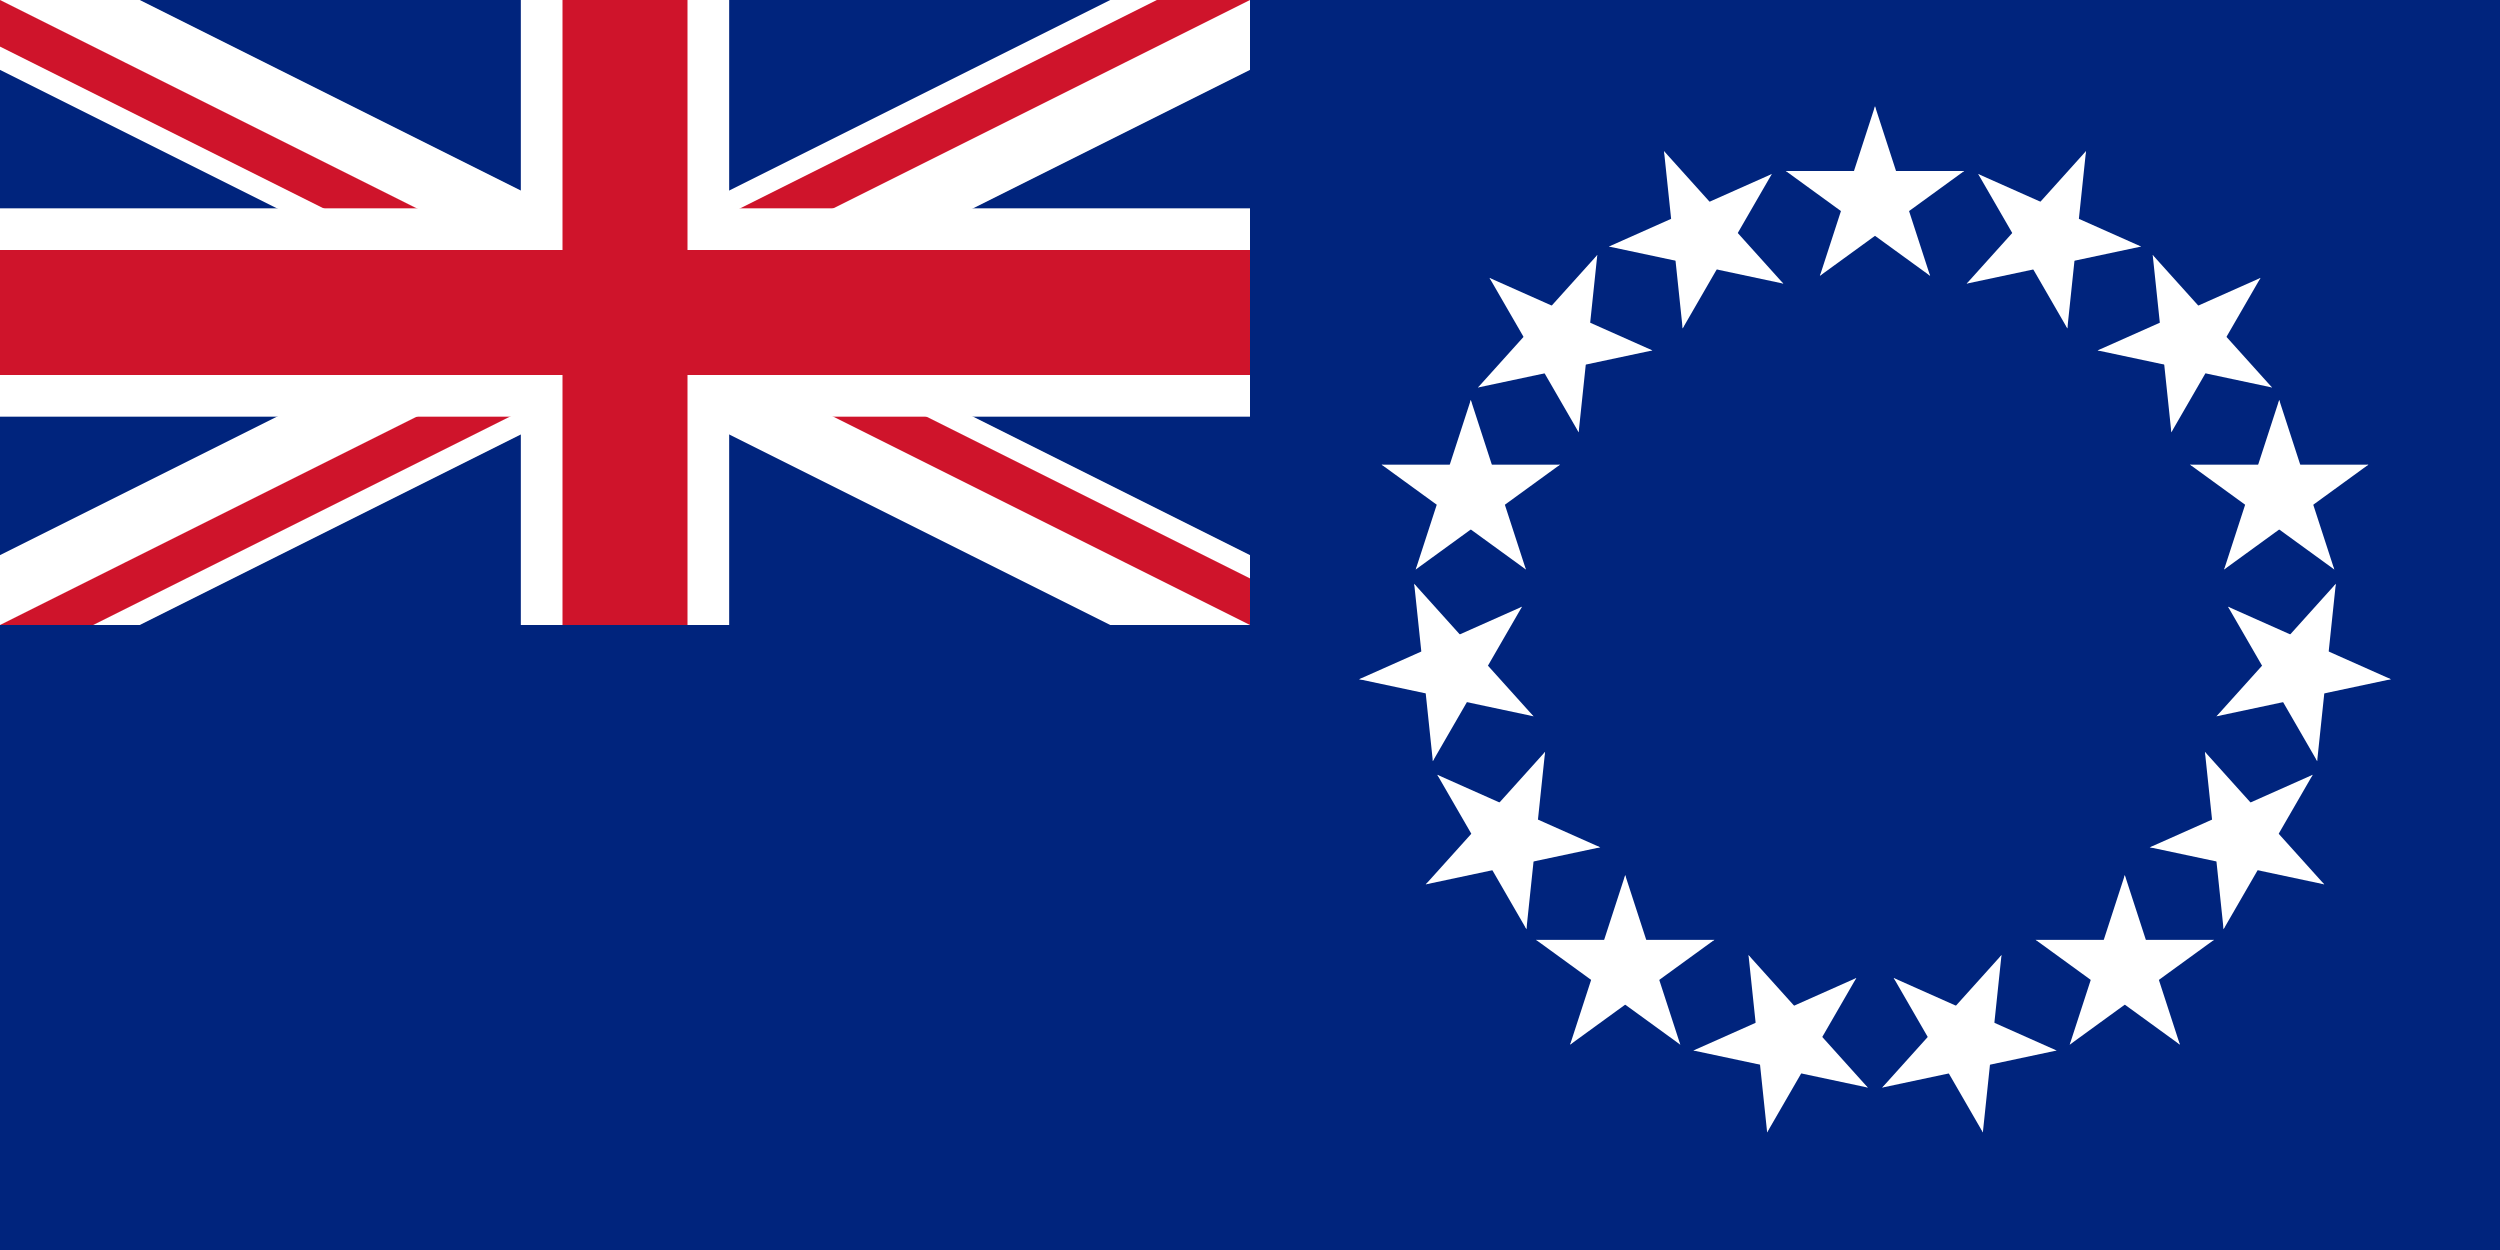
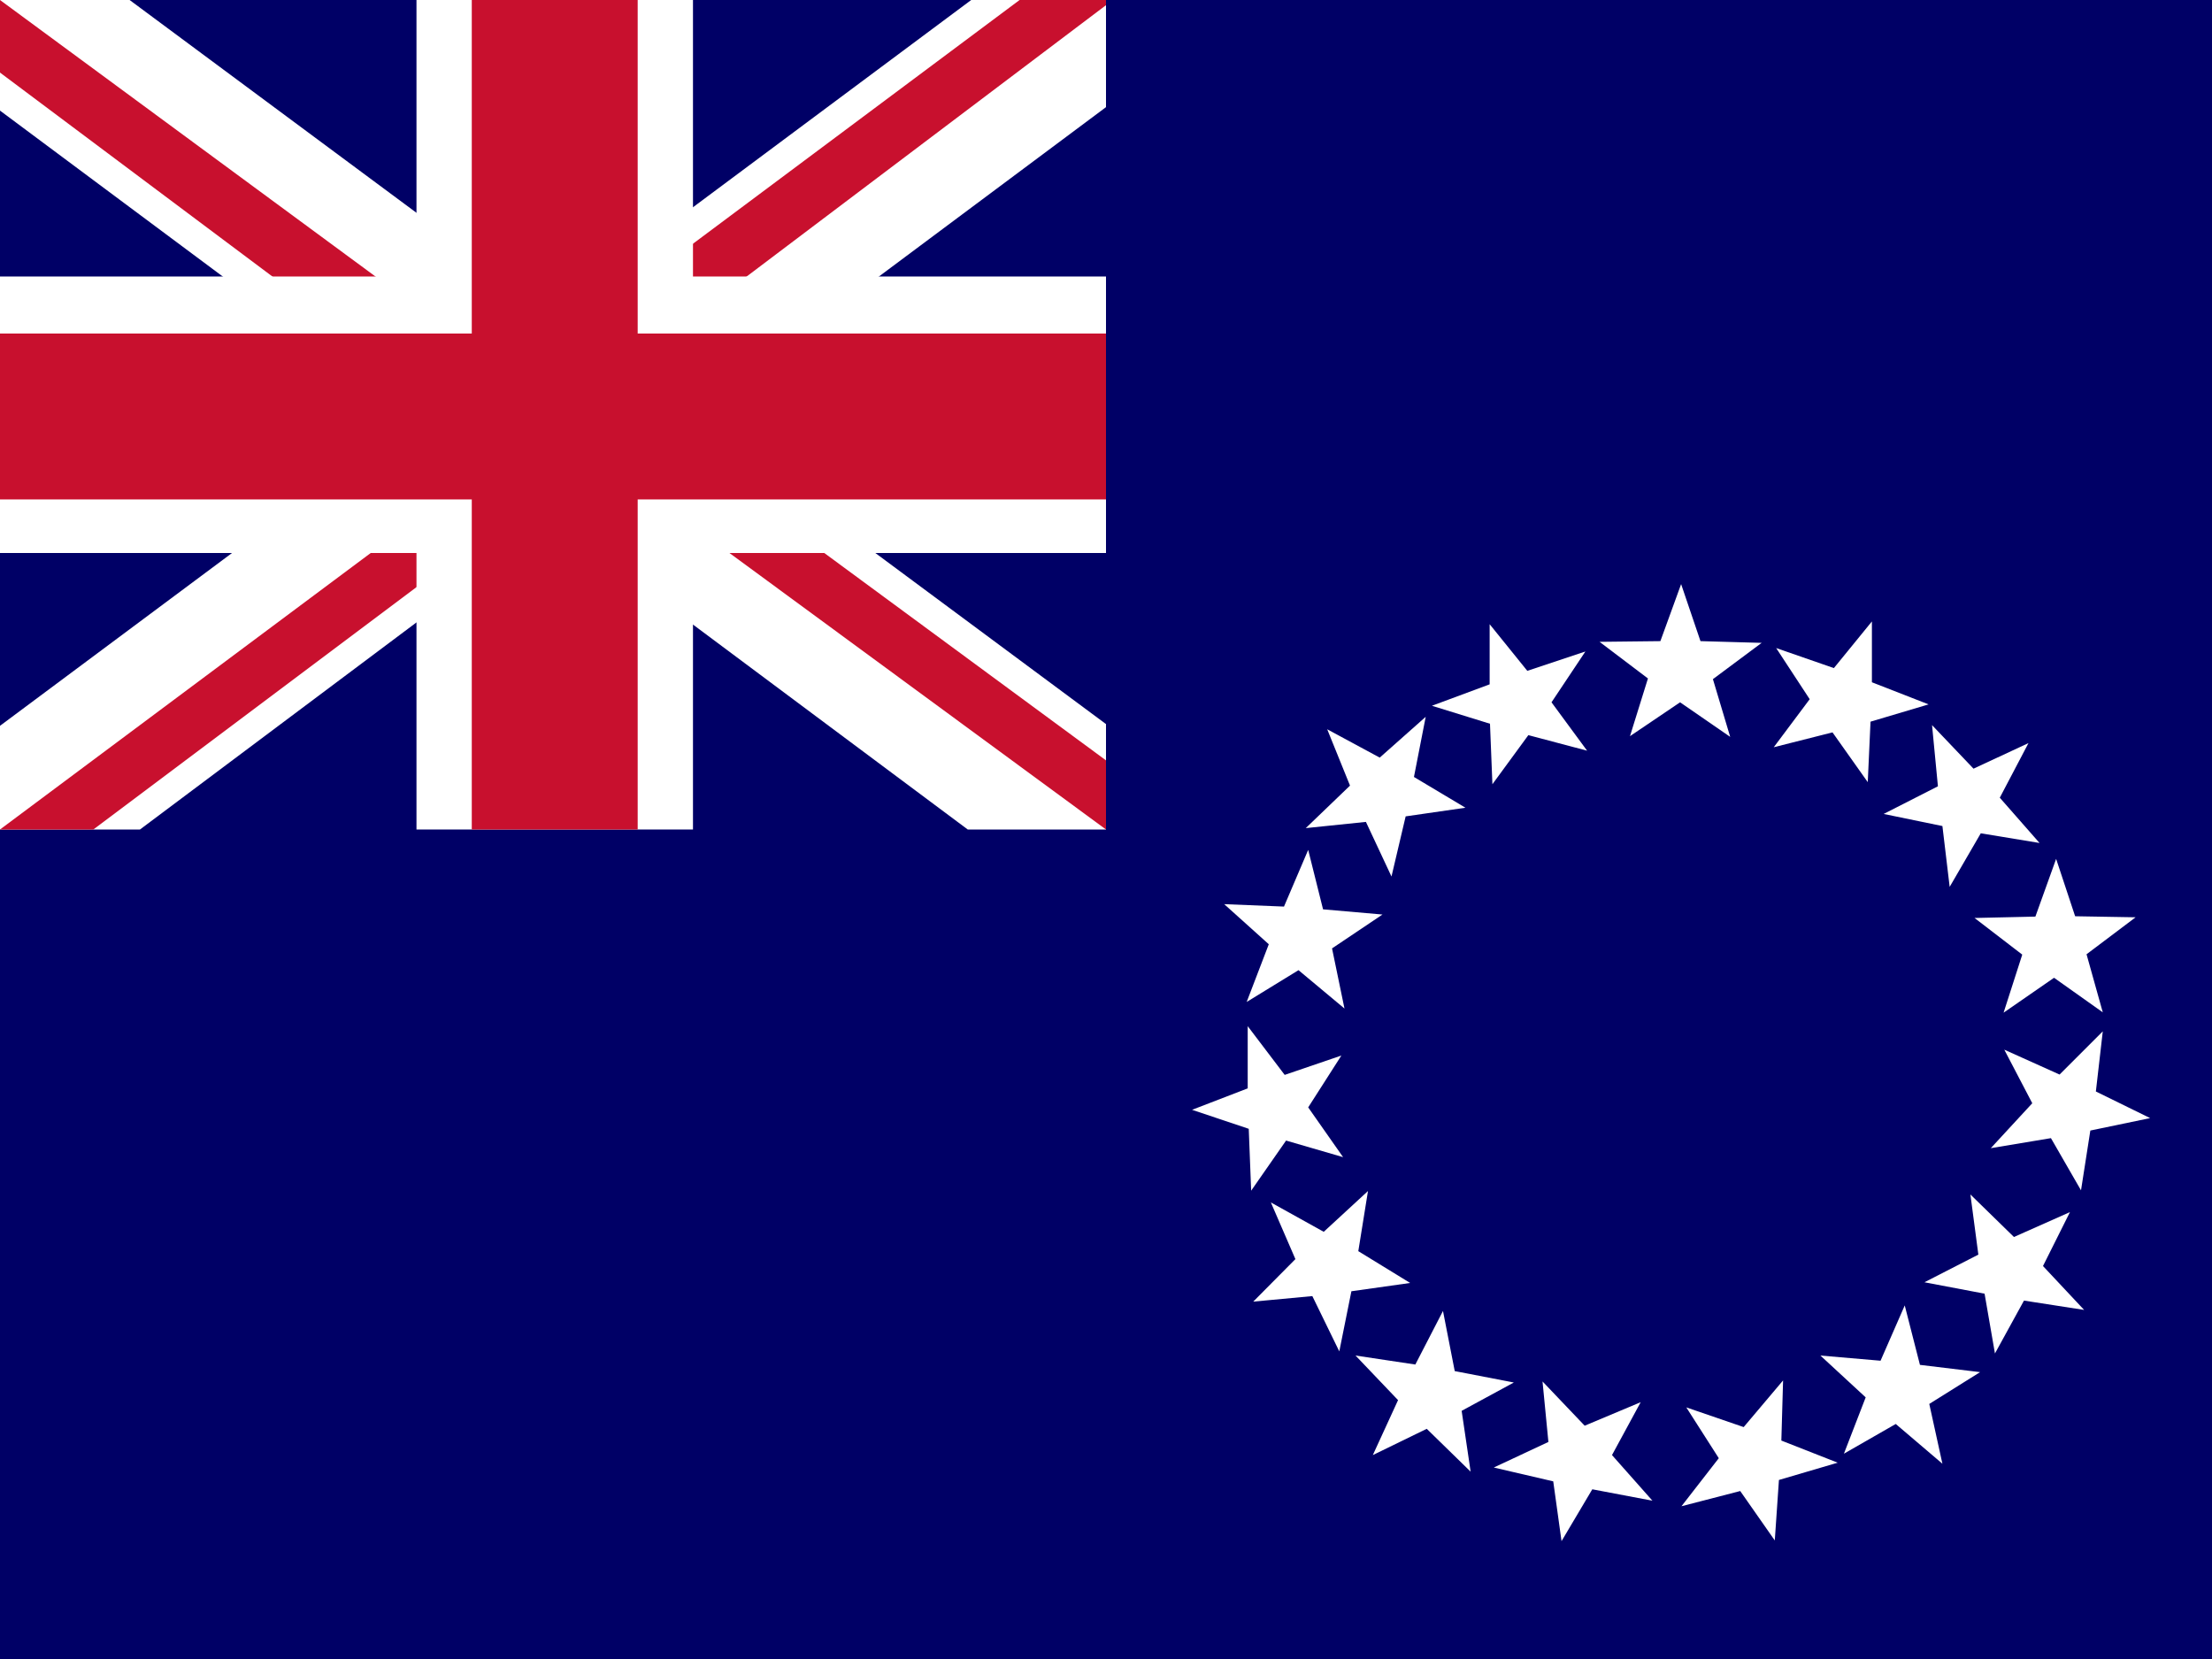
- <svg xmlns="http://www.w3.org/2000/svg" xmlns:xlink="http://www.w3.org/1999/xlink" version="1.1" baseProfile="full" preserveAspectRatio="xMidYMid meet" zoomAndPan="magnify" id="Flag_of_the_Cook_Islands" viewBox="-15 -7.5 30 15" width="600" height="300">
-   <defs>
-     <clipPath id="border">
-       <rect x="-15" y="-7.5" width="30" height="15" />
-     </clipPath>
-   </defs>
-   <rect fill="#00247D" x="-15" y="-7.5" width="30" height="15" />
-   <comment>The above line is the ensign field color: #CF142B red and #00247D blue</comment>
-   <g id="canton" transform="matrix(0.5,0,0,0.5,-7.5,-3.75)">
-     <g clip-path="url(#border)">
-       <circle r="20" fill="#00247D" />
-       <path d="M -20,-10 L 20,10 M -20,10 L 20,-10" stroke-width="3" stroke="white" id="diags_white" />
-       <path d="M -20,-10 L 20,10 M -20,10 L 20,-10" stroke-width="2" stroke="#CF142B" id="diags_red" />
-       <path stroke="none" fill="white" d="M 0,0 l 20,10 h -3 l -20,-10 M 0,0 l 20,-10 h 3 l -20,10 M 0,0 l -20,10 h -3 l 20,-10 M 0,0 l -20,-10 h 3 l 20,10" id="eraser_white" />
-       <comment>I think the above two lines give the simplest way to make the diagonals</comment>
-       <path d="M -20,0 H 20 M 0,-10 V 10" stroke-width="5" stroke="white" id="cross_white" />
-       <path d="M -20,0 H 20 M 0,-10 V 10" stroke-width="3" stroke="#CF142B" id="cross_red" />
-     </g>
-   </g>
-   <g id="star" fill="white" transform="translate(7.5,-5.1) scale(1.125)">
-     <g id="cone">
-       <polygon id="triangle" points="0,0 0,1 .5,1" transform="translate(0,-1) rotate(18)" />
-       <use xlink:href="#triangle" transform="scale(-1,1)" />
-     </g>
-     <use xlink:href="#cone" transform="rotate(72)" />
-     <use xlink:href="#cone" transform="rotate(-72)" />
-     <use xlink:href="#cone" transform="rotate(144)" />
-     <use xlink:href="#cone" transform="rotate(-144)" />
-   </g>
-   <use xlink:href="#star" transform="rotate(24 7.5 0)" />
-   <use xlink:href="#star" transform="rotate(48 7.5 0)" />
-   <use xlink:href="#star" transform="rotate(72 7.5 0)" />
-   <use xlink:href="#star" transform="rotate(96 7.5 0)" />
-   <use xlink:href="#star" transform="rotate(120 7.5 0)" />
-   <use xlink:href="#star" transform="rotate(144 7.5 0)" />
-   <use xlink:href="#star" transform="rotate(168 7.5 0)" />
-   <use xlink:href="#star" transform="rotate(192 7.5 0)" />
-   <use xlink:href="#star" transform="rotate(216 7.5 0)" />
-   <use xlink:href="#star" transform="rotate(240 7.5 0)" />
-   <use xlink:href="#star" transform="rotate(264 7.5 0)" />
-   <use xlink:href="#star" transform="rotate(288 7.5 0)" />
-   <use xlink:href="#star" transform="rotate(312 7.5 0)" />
-   <use xlink:href="#star" transform="rotate(336 7.5 0)" />
+ <svg xmlns="http://www.w3.org/2000/svg" id="flag-icons-ck" viewBox="0 0 640 480">
+   <path fill="#006" d="M0 0h640v480H0z" />
+   <path fill="#fff" fill-rule="evenodd" d="m471.6 213 5.2-16.7-14-10.6 17.6-.2 6-16.5 5.6 16.5 17.7.5-14.1 10.5 5 16.7-14.5-10m27.1 13 10.4-13.9-9.7-14.8 16.7 5.8 11-13.5v17.6l16.4 6.4-16.8 5-.8 17.5-10.2-14.4m-98.4 15-.7-17.5-16.8-5.2L431 198v-17.4l10.9 13.5 16.8-5.6-9.8 14.7 10.3 14-17-4.5m-39.6 40.9-7.4-15.8-17.4 1.8 12.8-12.3L384 211l15.2 8.2 13.3-11.8-3.4 17.4 14.9 8.9-17.3 2.5M389 291.8l-13.3-11.1-15 9.2 6.4-16.7-12.9-11.6 17.3.7 7-16.4 4.3 17.2 17.2 1.5-14.6 9.8m3.2 60.4-16.5-4.8-10.1 14.5-.7-17.9-16.4-5.5 16.1-6.2v-18l10.7 14.1 16.4-5.6-9.6 15m29.5 50.8-17 2.4-3.5 17.4-7.8-16-17.1 1.6 12.2-12.3-7.1-16.4 15.3 8.5 12.8-11.8L393 362m45 38-15.1 8.2 2.6 17.6-12.7-12.4-15.6 7.6 7.3-15.9-12.3-12.9 17.3 2.6 8-15.5 3.4 17.4m53.8 9-8.3 15.3 11.7 13.2-17.4-3.3-8.9 15-2.4-17.3-17.2-4 15.8-7.4-1.7-17.5 12.2 12.8m57.4-13.1-.5 17.4 16.3 6.4-17 5-1.2 17.5-10-14.3-17 4.4 10.8-13.9-9.4-14.7 16.6 5.7M559 209.8l12 12.6 15.9-7.4-8.3 15.8 11.5 13.1-17-2.8-9 15.5L562 239l-17-3.5 15.7-8m34.2 21 5.5 16.6 17.5.3-14.2 10.7 4.7 16.8-14.1-10-14.6 10.1 5.4-16.8-13.8-10.6 17.6-.4m19.5 33.2-2 17.4 15.7 7.7-17.3 3.6-2.7 17.3-8.7-15.1-17.4 2.9 12-13-8.1-15.5 16 7.2m3 39.8-7.8 15.6L603 379l-17.4-2.7-8.4 15.3-3-17.3-17.4-3.3 15.6-8-2.3-17.4 12.6 12.3m-9.8 39.1-14.7 9.2 3.8 17.3-13.5-11.5-15 8.6 6.3-16.3-13.1-12.1 17.4 1.5 7-16 4.4 17.2" />
+   <path fill="#006" d="M0 0h320v240H0z" />
+   <path fill="#fff" d="m37.5 0 122 90.5L281 0h39v31l-120 89.5 120 89V240h-40l-120-89.5L40.5 240H0v-30l119.5-89L0 32V0z" />
+   <path fill="#c8102e" d="M212 140.5 320 220v20l-135.5-99.5zm-92 10 3 17.5-96 72H0zM320 0v1.5l-124.5 94 1-22L295 0zM0 0l119.5 88h-30L0 21z" />
+   <path fill="#fff" d="M120.5 0v240h80V0zM0 80v80h320V80z" />
+   <path fill="#c8102e" d="M0 96.5v48h320v-48zM136.5 0v240h48V0z" />
</svg>
